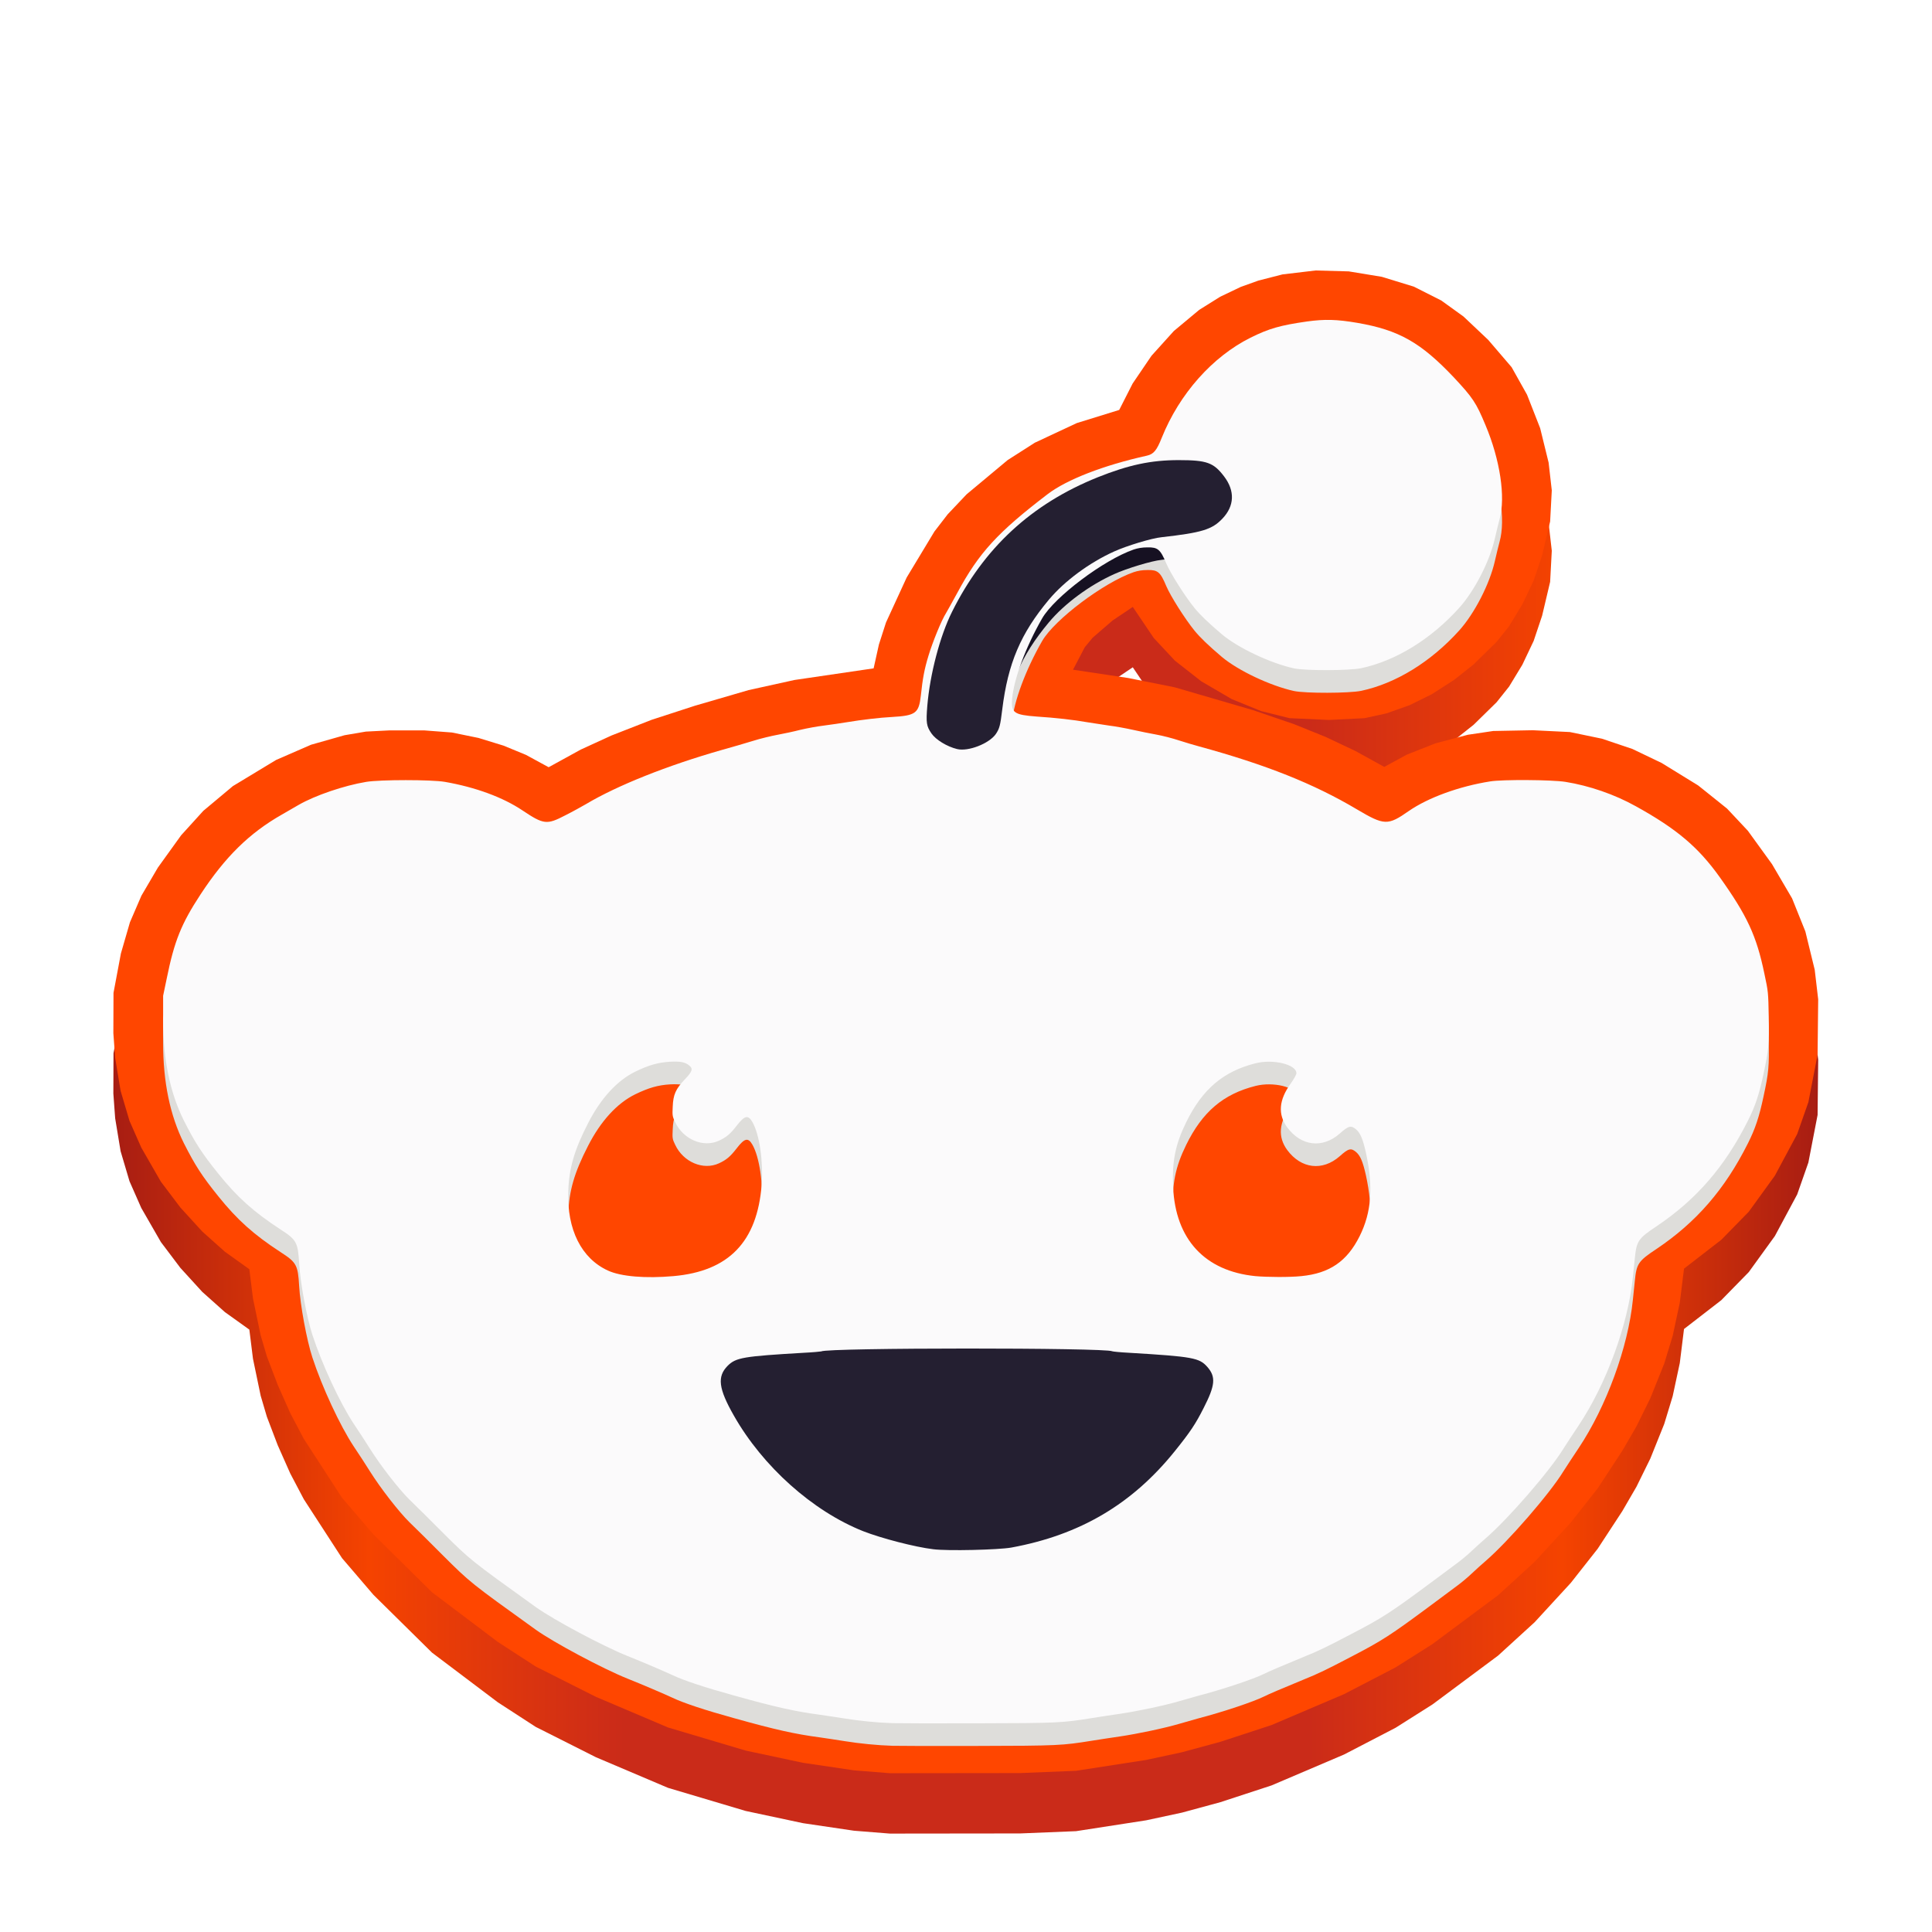
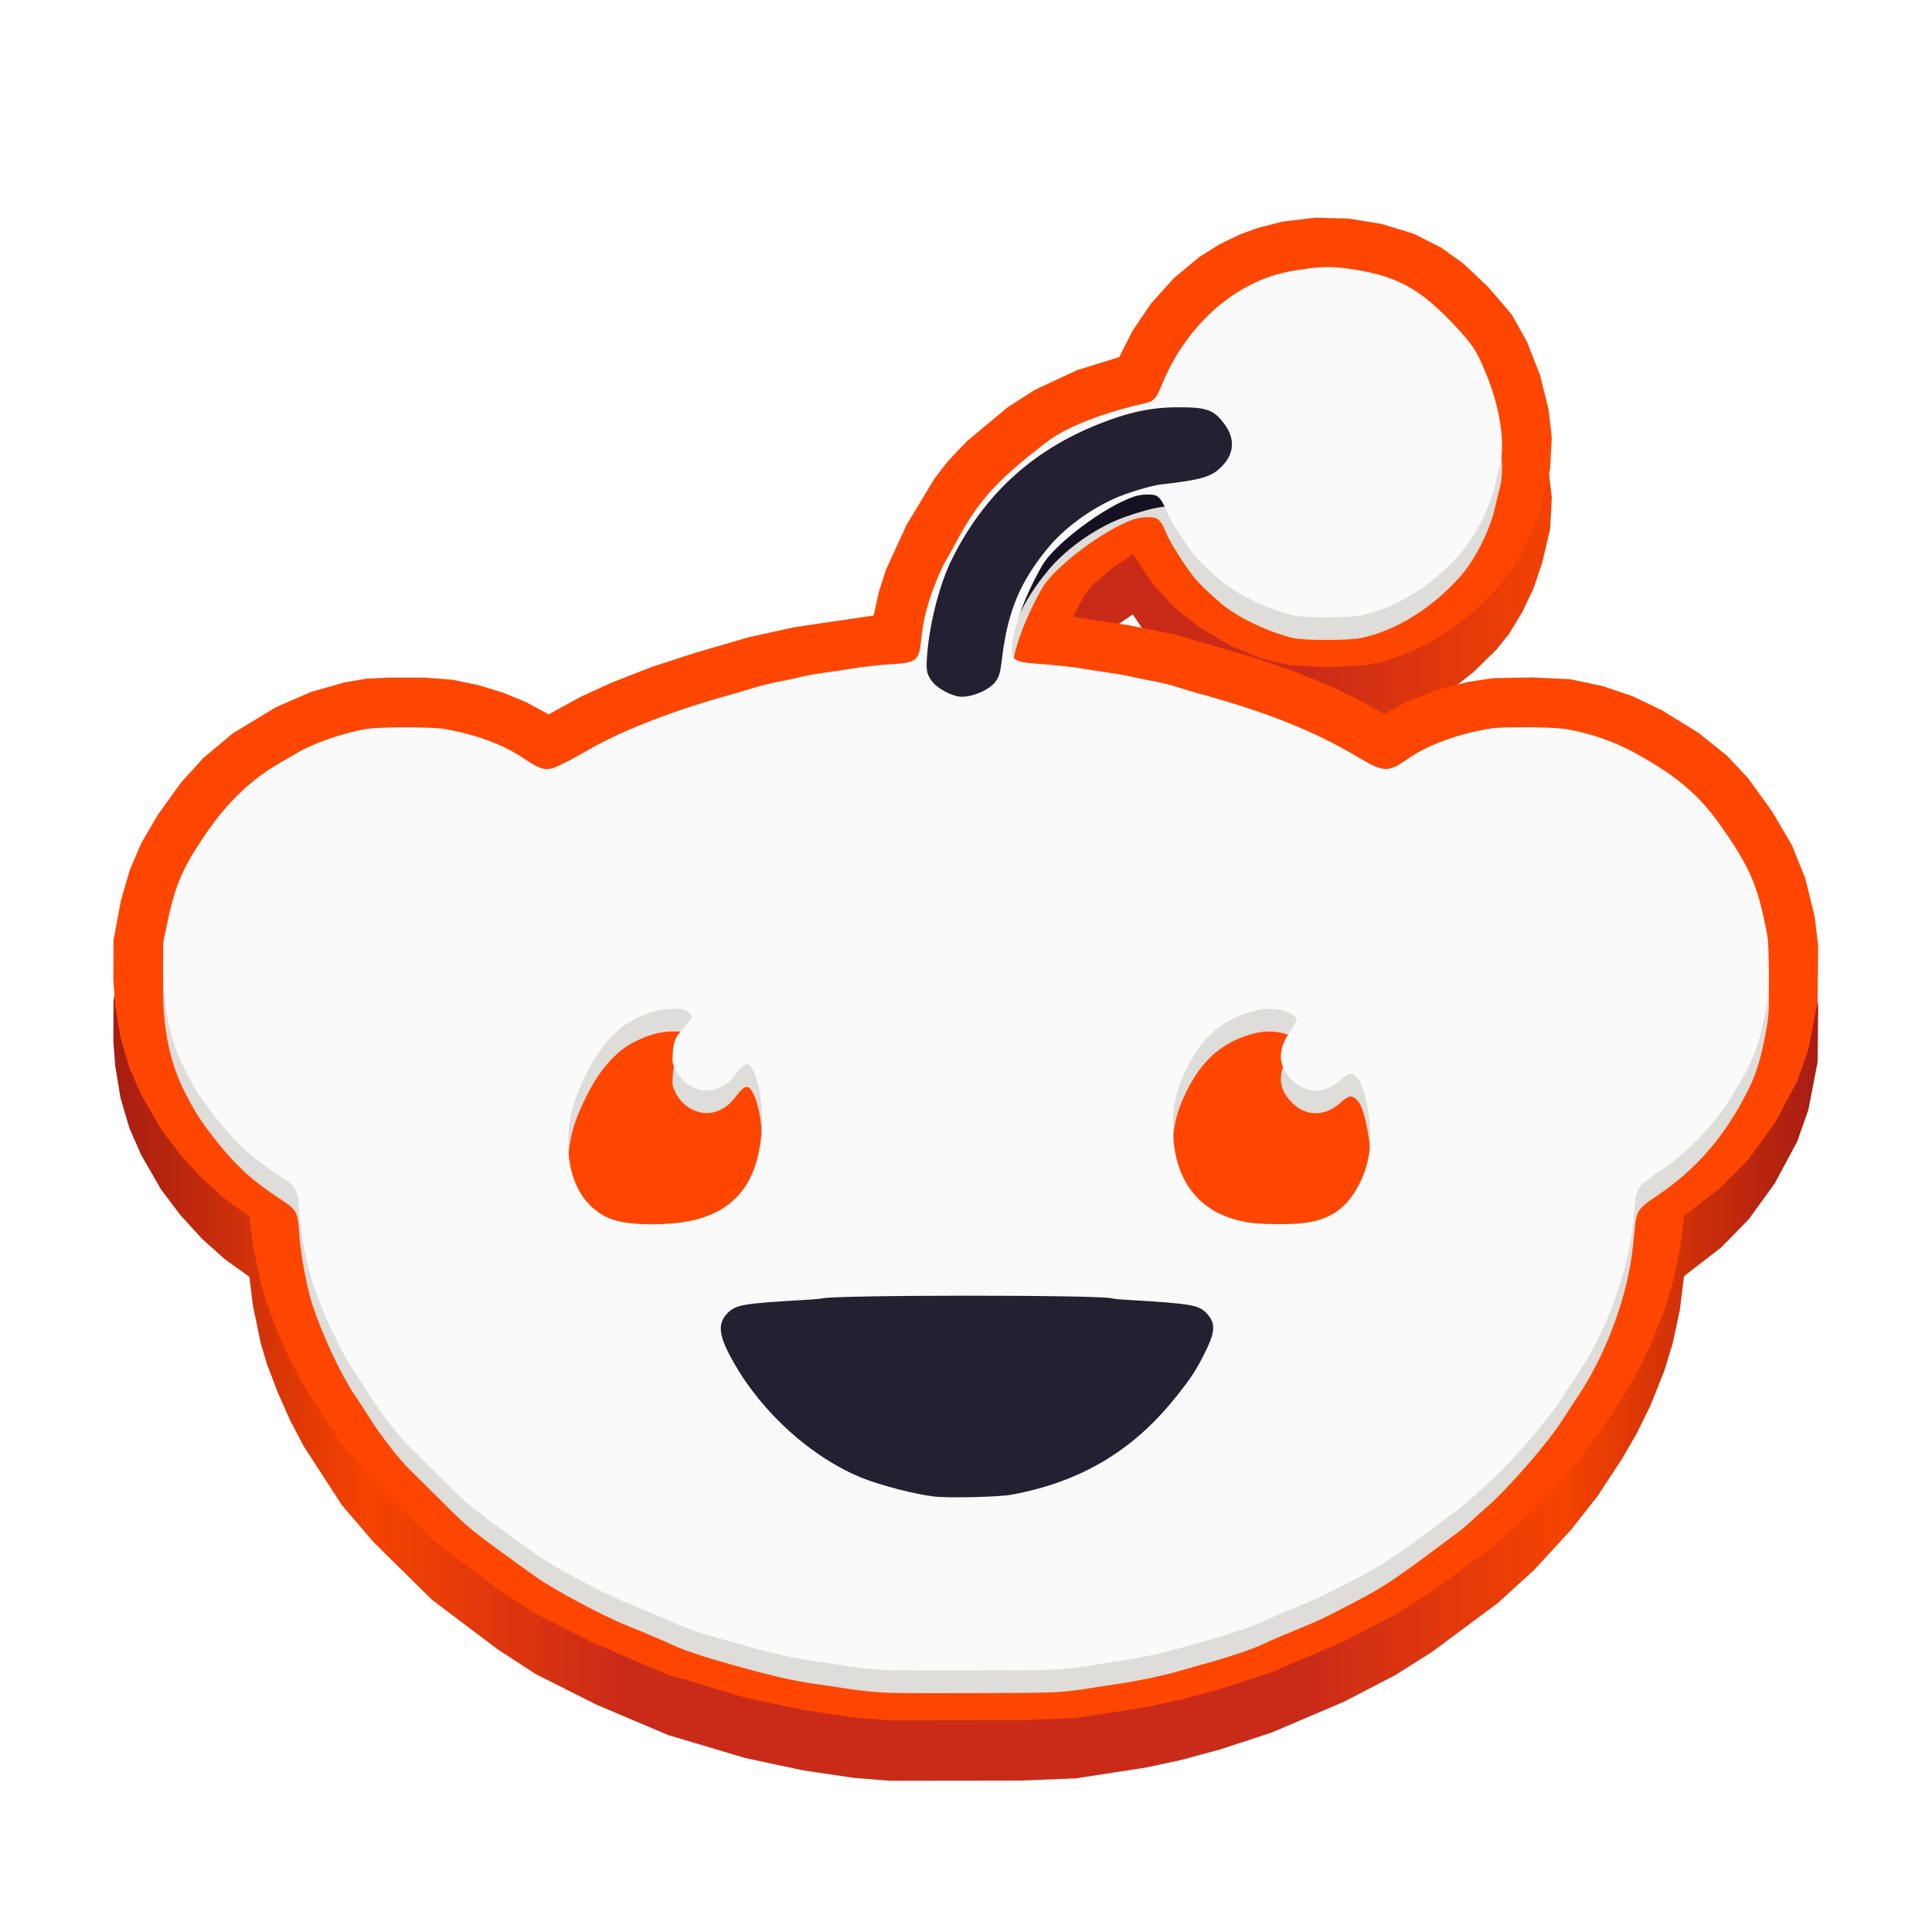
<svg xmlns="http://www.w3.org/2000/svg" width="128" height="128" viewBox="0 0 128 128">
  <defs>
    <linearGradient id="g1" gradientUnits="userSpaceOnUse" x1="7.51" y1="0" x2="120.46" y2="0">
      <stop offset="0" stop-color="#a71d13" />
      <stop offset="0.15" stop-color="#f54300" />
      <stop offset="0.3" stop-color="#ca2b19" />
      <stop offset="0.7" stop-color="#ca2b19" />
      <stop offset="0.85" stop-color="#f54300" />
      <stop offset="1" stop-color="#a71d13" />
    </linearGradient>
  </defs>
  <g id="body">
-     <path id="body-chin" d="M16.52 88.09L16.76 90.02L17.27 92.47L17.68 93.86L18.4 95.75L19.23 97.62L20.13 99.33L22.66 103.23L24.74 105.66L28.62 109.49L32.98 112.78L35.49 114.41L39.48 116.42L44.26 118.45L49.4 119.98L53.2 120.79L56.58 121.29L58.96 121.48L67.59 121.47L71.29 121.32L75.94 120.6L78.31 120.09L80.85 119.4L84.24 118.29L89.05 116.24L92.46 114.47L94.91 112.92L99.25 109.69L101.67 107.48L104.07 104.87L105.85 102.61L107.48 100.12L108.42 98.5L109.34 96.63L110.26 94.34L110.82 92.5L111.29 90.31L111.57 88.05L114.04 86.14L115.86 84.28L117.59 81.89L119.07 79.13L119.81 77.02L120.42 73.87L120.46 70.21L120.23 68.25L119.61 65.71L118.73 63.52L117.4 61.25L115.8 59.04L114.42 57.57L112.51 56.04L110.09 54.55L108.15 53.62L106.13 52.94L104.01 52.5L101.55 52.38L98.93 52.43L97.25 52.68L95.1 53.25L93.2 54L91.71 54.81L89.81 53.76L87.82 52.82L85.74 51.98L83.02 51.05L77.84 49.54L74.75 48.92L71.09 48.37L71.87 46.88L72.39 46.25L73.71 45.11L75.05 44.21L76.44 46.27L77.84 47.77L79.59 49.14L81.61 50.32L83.55 51.11L85.43 51.58L88.05 51.7L90.41 51.58L91.87 51.26L93.39 50.72L94.85 50L96.33 49.05L97.63 48.02L99.15 46.53L99.98 45.49L100.86 44.04L101.61 42.46L102.17 40.79L102.7 38.55L102.81 36.49L102.6 34.65L102.04 32.37L101.17 30.15L100.15 28.33L98.6 26.52L96.96 24.97L95.49 23.91L93.67 22.99L91.55 22.34L89.36 21.98L87.16 21.92L84.97 22.18L83.37 22.59L82.2 23.01L80.84 23.66L79.45 24.53L77.77 25.93L76.29 27.57L75.04 29.41L74.15 31.16L71.34 32.03L68.56 33.33L66.76 34.48L64.04 36.75L62.79 38.07L61.91 39.21L60.07 42.26L58.7 45.24L58.23 46.7L57.88 48.28L52.64 49.05L49.6 49.72L46.03 50.76L43.17 51.69L40.51 52.73L38.48 53.66L36.35 54.83L34.84 54.01L33.36 53.4L31.7 52.89L29.94 52.53L28.1 52.39L25.81 52.39L24.24 52.47L22.83 52.71L20.61 53.34L18.29 54.35L15.43 56.08L13.47 57.72L12 59.34L10.46 61.48L9.37 63.34L8.61 65.1L8.01 67.17L7.52 69.78L7.51 72.45L7.63 74.09L7.99 76.27L8.58 78.26L9.36 80.03L10.66 82.29L11.95 84L13.4 85.59L14.9 86.93Z" fill="url(#g1)" fill-rule="evenodd" />
-     <path id="body-face" d="M16.52 84.09L16.76 86.02L17.27 88.47L17.68 89.86L18.40 91.75L19.23 93.62L20.13 95.33L22.66 99.23L24.74 101.66L28.62 105.49L32.98 108.78L35.49 110.41L39.48 112.42L44.26 114.45L49.40 115.98L53.20 116.79L56.58 117.29L58.96 117.48L67.59 117.47L71.29 117.32L75.94 116.60L78.31 116.09L80.85 115.40L84.24 114.29L89.05 112.24L92.46 110.47L94.91 108.92L99.25 105.69L101.67 103.48L104.07 100.87L105.85 98.61L107.48 96.12L108.42 94.50L109.34 92.63L110.26 90.34L110.82 88.50L111.29 86.31L111.57 84.05L114.04 82.14L115.86 80.28L117.59 77.89L119.07 75.13L119.81 73.02L120.42 69.87L120.46 66.21L120.23 64.25L119.61 61.71L118.73 59.52L117.40 57.25L115.80 55.04L114.42 53.57L112.51 52.04L110.09 50.55L108.15 49.62L106.13 48.94L104.01 48.50L101.55 48.38L98.93 48.43L97.25 48.68L95.10 49.25L93.20 50.00L91.71 50.81L89.81 49.76L87.82 48.82L85.74 47.98L83.02 47.05L77.84 45.54L74.75 44.92L71.09 44.37L71.87 42.88L72.39 42.25L73.71 41.11L75.05 40.21L76.44 42.27L77.84 43.77L79.59 45.14L81.61 46.32L83.55 47.11L85.43 47.58L88.05 47.70L90.41 47.58L91.87 47.26L93.39 46.72L94.85 46.00L96.33 45.05L97.63 44.02L99.15 42.53L99.98 41.49L100.86 40.04L101.61 38.46L102.17 36.79L102.70 34.55L102.81 32.49L102.60 30.65L102.04 28.37L101.17 26.15L100.15 24.33L98.60 22.52L96.96 20.97L95.49 19.91L93.67 18.99L91.55 18.34L89.36 17.98L87.16 17.92L84.97 18.18L83.37 18.59L82.20 19.01L80.84 19.66L79.45 20.53L77.77 21.93L76.29 23.57L75.04 25.41L74.15 27.16L71.34 28.03L68.56 29.33L66.76 30.48L64.04 32.75L62.79 34.07L61.91 35.21L60.07 38.26L58.70 41.24L58.23 42.70L57.88 44.28L52.64 45.05L49.60 45.72L46.03 46.76L43.17 47.69L40.51 48.73L38.48 49.66L36.35 50.83L34.84 50.01L33.36 49.40L31.70 48.89L29.94 48.53L28.10 48.39L25.81 48.39L24.24 48.47L22.83 48.71L20.61 49.34L18.29 50.35L15.43 52.08L13.47 53.72L12.00 55.34L10.46 57.48L9.37 59.34L8.61 61.10L8.01 63.17L7.52 65.78L7.51 68.45L7.63 70.09L7.99 72.27L8.58 74.26L9.36 76.03L10.66 78.29L11.95 80.00L13.40 81.59L14.90 82.93Z" fill="#ff4600" fill-rule="evenodd" />
+     <path id="body-chin" d="M16.52 84.59L16.76 86.52L17.27 88.97L17.68 90.36L18.4 92.25L19.23 94.12L20.13 95.83L22.66 99.73L24.74 102.16L28.62 105.99L32.98 109.28L35.49 110.91L39.48 112.92L44.26 114.95L49.4 116.48L53.2 117.29L56.58 117.79L58.96 117.98L67.59 117.97L71.29 117.82L75.94 117.1L78.31 116.59L80.85 115.9L84.24 114.79L89.05 112.74L92.46 110.97L94.91 109.42L99.25 106.19L101.67 103.98L104.07 101.37L105.85 99.11L107.48 96.62L108.42 95L109.34 93.13L110.26 90.84L110.82 89L111.29 86.81L111.57 84.55L114.04 82.64L115.86 80.78L117.59 78.39L119.07 75.63L119.81 73.52L120.42 70.37L120.46 66.71L120.23 64.75L119.61 62.21L118.73 60.02L117.4 57.75L115.8 55.54L114.42 54.07L112.51 52.54L110.09 51.05L108.15 50.12L106.13 49.44L104.01 49L101.55 48.88L98.93 48.93L97.25 49.18L95.1 49.75L93.2 50.5L91.71 51.31L89.81 50.26L87.82 49.32L85.74 48.48L83.02 47.55L77.84 46.04L74.75 45.42L71.09 44.87L71.87 43.38L72.39 42.75L73.71 41.61L75.05 40.71L76.44 42.77L77.84 44.27L79.59 45.64L81.61 46.82L83.55 47.61L85.43 48.08L88.05 48.2L90.41 48.08L91.87 47.76L93.39 47.22L94.85 46.5L96.33 45.55L97.63 44.52L99.15 43.03L99.98 41.99L100.86 40.54L101.61 38.96L102.17 37.29L102.7 35.05L102.81 32.99L102.6 31.15L102.04 28.87L101.17 26.65L100.15 24.83L98.6 23.02L96.96 21.47L95.49 20.41L93.67 19.49L91.55 18.84L89.36 18.48L87.16 18.42L84.97 18.68L83.37 19.09L82.2 19.51L80.84 20.16L79.45 21.03L77.77 22.43L76.29 24.07L75.04 25.91L74.15 27.66L71.34 28.53L68.56 29.83L66.76 30.98L64.04 33.25L62.79 34.57L61.91 35.71L60.07 38.76L58.7 41.74L58.23 43.2L57.88 44.78L52.64 45.55L49.6 46.22L46.03 47.26L43.17 48.19L40.51 49.23L38.48 50.16L36.35 51.33L34.84 50.51L33.36 49.9L31.7 49.39L29.94 49.03L28.1 48.89L25.81 48.89L24.24 48.97L22.83 49.21L20.61 49.84L18.29 50.85L15.43 52.58L13.47 54.22L12 55.84L10.46 57.98L9.37 59.84L8.61 61.6L8.01 63.67L7.52 66.28L7.51 68.95L7.63 70.59L7.99 72.77L8.58 74.76L9.36 76.53L10.66 78.79L11.95 80.5L13.4 82.09L14.9 83.43Z" fill="url(#g1)" fill-rule="evenodd" />
+     <path id="body-face" d="M16.52 80.59L16.76 82.52L17.27 84.97L17.68 86.36L18.40 88.25L19.23 90.12L20.13 91.83L22.66 95.73L24.74 98.16L28.62 101.99L32.98 105.28L35.49 106.91L39.48 108.92L44.26 110.95L49.40 112.48L53.20 113.29L56.58 113.79L58.96 113.98L67.59 113.97L71.29 113.82L75.94 113.10L78.31 112.59L80.85 111.90L84.24 110.79L89.05 108.74L92.46 106.97L94.91 105.42L99.25 102.19L101.67 99.98L104.07 97.37L105.85 95.11L107.48 92.62L108.42 91.00L109.34 89.13L110.26 86.84L110.82 85.00L111.29 82.81L111.57 80.55L114.04 78.64L115.86 76.78L117.59 74.39L119.07 71.63L119.81 69.52L120.42 66.37L120.46 62.71L120.23 60.75L119.61 58.21L118.73 56.02L117.40 53.75L115.80 51.54L114.42 50.07L112.51 48.54L110.09 47.05L108.15 46.12L106.13 45.44L104.01 45.00L101.55 44.88L98.93 44.93L97.25 45.18L95.10 45.75L93.20 46.50L91.71 47.31L89.81 46.26L87.82 45.32L85.74 44.48L83.02 43.55L77.84 42.04L74.75 41.42L71.09 40.87L71.87 39.38L72.39 38.75L73.71 37.61L75.05 36.71L76.44 38.77L77.84 40.27L79.59 41.64L81.61 42.82L83.55 43.61L85.43 44.08L88.05 44.20L90.41 44.08L91.87 43.76L93.39 43.22L94.85 42.50L96.33 41.55L97.63 40.52L99.15 39.03L99.98 37.99L100.86 36.54L101.61 34.96L102.17 33.29L102.70 31.05L102.81 28.99L102.60 27.15L102.04 24.87L101.17 22.65L100.15 20.83L98.60 19.02L96.96 17.47L95.49 16.41L93.67 15.49L91.55 14.84L89.36 14.48L87.16 14.42L84.97 14.68L83.37 15.09L82.20 15.51L80.84 16.16L79.45 17.03L77.77 18.43L76.29 20.07L75.04 21.91L74.15 23.66L71.34 24.53L68.56 25.83L66.76 26.98L64.04 29.25L62.79 30.57L61.91 31.71L60.07 34.76L58.70 37.74L58.23 39.20L57.88 40.78L52.64 41.55L49.60 42.22L46.03 43.26L43.17 44.19L40.51 45.23L38.48 46.16L36.35 47.33L34.84 46.51L33.36 45.90L31.70 45.39L29.94 45.03L28.10 44.89L25.81 44.89L24.24 44.97L22.83 45.21L20.61 45.84L18.29 46.85L15.43 48.58L13.47 50.22L12.00 51.84L10.46 53.98L9.37 55.84L8.61 57.60L8.01 59.67L7.52 62.28L7.51 64.95L7.63 66.59L7.99 68.77L8.58 70.76L9.36 72.53L10.66 74.79L11.95 76.50L13.40 78.09L14.90 79.43Z" fill="#ff4600" fill-rule="evenodd" />
  </g>
  <g id="mark">
-     <path id="mark-0-side" d="M59.129 115.663C58.113 115.632 56.924 115.511 55.979 115.358C55.481 115.277 54.719 115.165 54.303 115.104C52.687 114.891 51.356 114.596 48.603 113.824C46.723 113.306 45.281 112.828 44.559 112.483C43.99 112.219 42.588 111.619 41.572 111.213C39.926 110.552 36.675 108.815 35.496 107.972C31.138 104.842 31.158 104.853 29.339 103.044C28.465 102.17 27.47 101.175 27.124 100.849C26.433 100.169 25.214 98.604 24.513 97.486C24.259 97.08 23.782 96.338 23.436 95.83C22.522 94.449 21.333 91.888 20.693 89.927C20.327 88.81 19.89 86.473 19.819 85.193C19.738 83.811 19.646 83.638 18.59 82.957C16.812 81.799 15.714 80.814 14.465 79.259C13.367 77.898 12.92 77.197 12.179 75.734C11.264 73.895 10.807 71.68 10.807 69.099L10.807 67.473L11.051 66.305C11.549 63.856 12.006 62.708 13.286 60.757C14.912 58.278 16.517 56.693 18.681 55.464C18.925 55.322 19.423 55.037 19.789 54.824C20.886 54.194 22.796 53.544 24.269 53.3C25.204 53.148 28.577 53.148 29.471 53.3C31.514 53.656 33.322 54.326 34.612 55.19C36.025 56.135 36.228 56.155 37.457 55.515C37.925 55.281 38.524 54.946 38.809 54.783C40.901 53.534 44.224 52.213 47.821 51.187C48.45 51.014 49.385 50.74 49.883 50.587C50.391 50.425 51.133 50.252 51.519 50.181C51.905 50.11 52.586 49.967 53.012 49.856C53.439 49.754 54.15 49.622 54.587 49.571C55.024 49.51 55.705 49.419 56.111 49.348C57.097 49.185 58.286 49.043 59.098 49.002C60.663 48.911 60.876 48.758 61.008 47.59C61.13 46.442 61.242 45.832 61.516 44.938C61.781 44.054 62.38 42.581 62.675 42.124C62.756 41.992 63.091 41.382 63.427 40.772C64.859 38.11 66.109 36.759 69.421 34.229C70.681 33.274 73.099 32.329 75.985 31.689C76.432 31.588 76.635 31.344 76.97 30.501C78.138 27.595 80.323 25.136 82.843 23.876C84.072 23.266 84.814 23.053 86.592 22.799C87.77 22.637 88.563 22.657 89.934 22.891C92.688 23.368 94.131 24.191 96.325 26.508C97.575 27.849 97.798 28.174 98.418 29.667C99.383 31.953 99.759 34.443 99.353 35.885C99.282 36.15 99.139 36.729 99.038 37.176C98.692 38.7 97.687 40.651 96.671 41.778C94.791 43.861 92.464 45.284 90.178 45.771C89.376 45.934 86.5 45.944 85.728 45.781C84.163 45.436 82.03 44.43 80.943 43.516C80.059 42.764 79.52 42.246 79.144 41.788C78.494 40.986 77.549 39.492 77.265 38.822C76.879 37.897 76.706 37.755 76.035 37.765C75.67 37.765 75.385 37.816 75.111 37.907C73.119 38.598 69.868 41.047 69.045 42.469C67.948 44.379 67.165 46.493 67.054 47.824C66.983 48.718 67.186 48.86 68.669 48.972C69.929 49.053 71.169 49.195 72.022 49.348C72.398 49.409 73.058 49.51 73.475 49.571C73.902 49.622 74.613 49.754 75.07 49.856C75.517 49.957 76.218 50.099 76.625 50.171C77.021 50.242 77.691 50.414 78.118 50.557C78.535 50.689 79.134 50.872 79.449 50.953C83.869 52.162 87.039 53.422 89.894 55.119C91.712 56.196 91.946 56.206 93.338 55.23C94.618 54.346 96.671 53.595 98.733 53.269C99.556 53.137 102.807 53.158 103.712 53.3C105.297 53.554 106.973 54.133 108.375 54.915C111.078 56.409 112.52 57.628 113.933 59.609C115.751 62.16 116.371 63.491 116.889 65.98C117.153 67.209 117.153 67.24 117.184 68.855C117.214 70.674 117.184 71.04 116.838 72.645C116.554 73.986 116.29 74.789 115.802 75.754C114.278 78.792 112.388 80.976 109.737 82.754C108.538 83.547 108.426 83.73 108.314 84.837C108.284 85.132 108.223 85.711 108.182 86.117C107.867 89.257 106.424 93.189 104.595 95.932C104.22 96.491 103.762 97.192 103.569 97.497C102.665 98.97 99.932 102.119 98.428 103.42C98.184 103.623 97.778 103.999 97.514 104.243C97.25 104.497 96.823 104.853 96.559 105.046C96.295 105.239 95.533 105.808 94.852 106.316C92.129 108.337 91.601 108.683 89.487 109.78C87.933 110.593 87.364 110.877 86.348 111.284C84.824 111.914 84.082 112.229 83.737 112.402C83.066 112.737 81.044 113.418 79.368 113.854C78.992 113.956 78.433 114.119 78.118 114.21C77.153 114.495 75.375 114.87 74.206 115.043C73.597 115.135 72.754 115.257 72.337 115.328C70.376 115.643 70.092 115.663 64.747 115.673C61.974 115.683 59.444 115.673 59.129 115.663M67.003 103.643C70.579 102.993 73.201 101.733 75.771 99.437C77.478 97.913 79.287 95.373 79.866 93.687C80.201 92.711 79.815 92.01 78.829 91.827C78.484 91.766 76.675 91.624 74.816 91.512C74.227 91.472 73.719 91.431 73.688 91.411C73.292 91.167 54.811 91.167 54.404 91.411C54.374 91.431 53.856 91.472 53.246 91.512C48.989 91.756 48.542 91.848 48.227 92.579C47.983 93.128 48.186 93.839 49.009 95.302C50.828 98.523 53.906 101.266 57.178 102.556C58.397 103.044 60.633 103.623 61.831 103.765C62.776 103.877 66.149 103.796 67.003 103.643M44.62 86.046C48.288 85.721 50.168 83.77 50.462 79.991C50.574 78.436 50.32 76.668 49.853 75.845C49.568 75.347 49.334 75.398 48.816 76.069C48.379 76.638 48.115 76.851 47.628 77.075C46.591 77.552 45.27 76.993 44.732 75.845C44.549 75.469 44.539 75.408 44.569 74.829C44.6 74.027 44.762 73.651 45.372 73.011C45.88 72.482 45.931 72.299 45.656 72.086C45.372 71.863 45.087 71.812 44.397 71.842C43.584 71.893 42.984 72.066 42.08 72.503C40.881 73.092 39.794 74.281 38.961 75.916C38.046 77.694 37.701 78.893 37.65 80.428C37.559 82.968 38.524 84.878 40.282 85.68C41.145 86.077 42.781 86.209 44.62 86.046M86.216 86.046C88.085 85.863 89.244 85.071 90.077 83.404C90.869 81.819 90.991 80.133 90.493 77.857C90.29 76.953 90.127 76.577 89.853 76.333C89.508 76.038 89.345 76.079 88.756 76.607C87.618 77.603 86.206 77.44 85.281 76.191C84.651 75.327 84.722 74.382 85.515 73.285C85.728 72.98 85.891 72.696 85.891 72.604C85.891 72.025 84.356 71.649 83.188 71.944C81.044 72.482 79.662 73.661 78.586 75.855C77.874 77.308 77.641 78.446 77.722 80.143C77.874 83.608 79.825 85.711 83.168 86.046C83.94 86.117 85.454 86.127 86.216 86.046M64.676 50.607C65.621 50.292 65.835 49.967 66.048 48.423C66.312 46.513 66.657 45.294 67.308 43.983C68.09 42.408 69.563 40.61 71.128 39.34C71.951 38.659 73.729 37.694 74.684 37.389C74.968 37.298 75.466 37.125 75.791 37.013C76.157 36.881 76.635 36.759 77.001 36.708C79.876 36.353 80.424 36.17 80.932 35.438C81.654 34.392 80.993 32.776 79.713 32.451C79.226 32.319 76.482 32.34 75.924 32.472C74.979 32.695 73.577 33.112 73.16 33.295C72.916 33.396 72.53 33.549 72.307 33.64C70.488 34.321 67.928 35.977 66.627 37.308C65.459 38.497 64.016 40.6 63.325 42.083C62.278 44.359 61.445 48.748 61.882 49.693C62.035 50.028 62.278 50.252 62.756 50.486C63.467 50.841 63.884 50.861 64.676 50.607" fill="#deddda" fill-rule="evenodd" />
-     <path id="mark-1-side" d="M61.831 104.141C60.633 103.999 58.397 103.42 57.178 102.942C53.835 101.611 50.533 98.655 48.623 95.292C47.597 93.493 47.506 92.701 48.207 91.99C48.755 91.441 49.243 91.36 53.246 91.126C53.856 91.096 54.374 91.045 54.404 91.035C54.811 90.781 73.292 90.781 73.688 91.025C73.719 91.045 74.227 91.096 74.816 91.126C79.043 91.38 79.459 91.461 79.988 92.061C80.567 92.721 80.516 93.28 79.734 94.804C79.205 95.851 78.85 96.379 77.854 97.618C75.019 101.154 71.545 103.196 67.003 104.03C66.149 104.182 62.776 104.263 61.831 104.141M63.406 51.126C62.736 50.963 61.994 50.506 61.709 50.089C61.384 49.612 61.344 49.398 61.435 48.281C61.608 46.178 62.278 43.627 63.071 42.042C65.184 37.796 68.334 34.89 72.723 33.122C74.786 32.299 76.259 31.984 78.088 31.984C79.957 31.984 80.404 32.146 81.105 33.071C81.827 34.026 81.786 35.022 80.993 35.855C80.303 36.586 79.632 36.79 76.94 37.094C76.31 37.155 74.633 37.663 73.81 38.039C72.185 38.771 70.529 39.99 69.492 41.23C67.623 43.465 66.779 45.446 66.403 48.494C66.271 49.581 66.221 49.764 65.977 50.13C65.53 50.77 64.138 51.309 63.406 51.126" fill="#161122" fill-rule="evenodd" />
-     <path id="mark-0-face" d="M 59.129,114.163 C 58.113,114.132 56.924,114.011 55.979,113.858 C 55.481,113.777 54.719,113.665 54.303,113.604 C 52.687,113.391 51.356,113.096 48.603,112.324 C 46.723,111.806 45.281,111.328 44.559,110.983 C 43.99,110.719 42.588,110.119 41.572,109.713 C 39.926,109.052 36.675,107.315 35.496,106.472 C 31.138,103.342 31.158,103.353 29.339,101.544 C 28.465,100.67 27.47,99.675 27.124,99.349 C 26.433,98.669 25.214,97.104 24.513,95.986 C 24.259,95.58 23.782,94.838 23.436,94.33 C 22.522,92.949 21.333,90.388 20.693,88.427 C 20.327,87.31 19.89,84.973 19.819,83.693 C 19.738,82.311 19.646,82.138 18.59,81.457 C 16.812,80.299 15.714,79.314 14.465,77.759 C 13.367,76.398 12.92,75.697 12.179,74.234 C 11.264,72.395 10.807,70.18 10.807,67.599 L 10.807,65.973 L 11.051,64.805 C 11.549,62.356 12.006,61.208 13.286,59.257 C 14.912,56.778 16.517,55.193 18.681,53.964 C 18.925,53.822 19.423,53.537 19.789,53.324 C 20.886,52.694 22.796,52.044 24.269,51.8 C 25.204,51.648 28.577,51.648 29.471,51.8 C 31.514,52.156 33.322,52.826 34.612,53.69 C 36.025,54.635 36.228,54.655 37.457,54.015 C 37.925,53.781 38.524,53.446 38.809,53.283 C 40.901,52.034 44.224,50.713 47.821,49.687 C 48.45,49.514 49.385,49.24 49.883,49.087 C 50.391,48.925 51.133,48.752 51.519,48.681 C 51.905,48.61 52.586,48.467 53.012,48.356 C 53.439,48.254 54.15,48.122 54.587,48.071 C 55.024,48.01 55.705,47.919 56.111,47.848 C 57.097,47.685 58.286,47.543 59.098,47.502 C 60.663,47.411 60.876,47.258 61.008,46.09 C 61.13,44.942 61.242,44.332 61.516,43.438 C 61.781,42.554 62.38,41.081 62.675,40.624 C 62.756,40.492 63.091,39.882 63.427,39.272 C 64.859,36.61 66.109,35.259 69.421,32.729 C 70.681,31.774 73.099,30.829 75.985,30.189 C 76.432,30.088 76.635,29.844 76.97,29.001 C 78.138,26.095 80.323,23.636 82.843,22.376 C 84.072,21.766 84.814,21.553 86.592,21.299 C 87.77,21.137 88.563,21.157 89.934,21.391 C 92.688,21.868 94.131,22.691 96.325,25.008 C 97.575,26.349 97.798,26.674 98.418,28.167 C 99.383,30.453 99.759,32.943 99.353,34.385 C 99.282,34.65 99.139,35.229 99.038,35.676 C 98.692,37.2 97.687,39.151 96.671,40.278 C 94.791,42.361 92.464,43.784 90.178,44.271 C 89.376,44.434 86.5,44.444 85.728,44.281 C 84.163,43.936 82.03,42.93 80.943,42.016 C 80.059,41.264 79.52,40.746 79.144,40.288 C 78.494,39.486 77.549,37.992 77.265,37.322 C 76.879,36.397 76.706,36.255 76.035,36.265 C 75.67,36.265 75.385,36.316 75.111,36.407 C 73.119,37.098 69.868,39.547 69.045,40.969 C 67.948,42.879 67.165,44.993 67.054,46.324 C 66.983,47.218 67.186,47.36 68.669,47.472 C 69.929,47.553 71.169,47.695 72.022,47.848 C 72.398,47.909 73.058,48.01 73.475,48.071 C 73.902,48.122 74.613,48.254 75.07,48.356 C 75.517,48.457 76.218,48.599 76.625,48.671 C 77.021,48.742 77.691,48.914 78.118,49.057 C 78.535,49.189 79.134,49.372 79.449,49.453 C 83.869,50.662 87.039,51.922 89.894,53.619 C 91.712,54.696 91.946,54.706 93.338,53.73 C 94.618,52.846 96.671,52.095 98.733,51.769 C 99.556,51.637 102.807,51.658 103.712,51.8 C 105.297,52.054 106.973,52.633 108.375,53.415 C 111.078,54.909 112.52,56.128 113.933,58.109 C 115.751,60.66 116.371,61.991 116.889,64.48 C 117.153,65.709 117.153,65.74 117.184,67.355 C 117.214,69.174 117.184,69.54 116.838,71.145 C 116.554,72.486 116.29,73.289 115.802,74.254 C 114.278,77.292 112.388,79.476 109.737,81.254 C 108.538,82.047 108.426,82.23 108.314,83.337 C 108.284,83.632 108.223,84.211 108.182,84.617 C 107.867,87.757 106.424,91.689 104.595,94.432 C 104.22,94.991 103.762,95.692 103.569,95.997 C 102.665,97.47 99.932,100.619 98.428,101.92 C 98.184,102.123 97.778,102.499 97.514,102.743 C 97.25,102.997 96.823,103.353 96.559,103.546 C 96.295,103.739 95.533,104.308 94.852,104.816 C 92.129,106.837 91.601,107.183 89.487,108.28 C 87.933,109.093 87.364,109.377 86.348,109.784 C 84.824,110.414 84.082,110.729 83.737,110.902 C 83.066,111.237 81.044,111.918 79.368,112.354 C 78.992,112.456 78.433,112.619 78.118,112.71 C 77.153,112.995 75.375,113.37 74.206,113.543 C 73.597,113.635 72.754,113.757 72.337,113.828 C 70.376,114.143 70.092,114.163 64.747,114.173 C 61.974,114.183 59.444,114.173 59.129,114.163 M 67.003,102.143 C 70.579,101.493 73.201,100.233 75.771,97.937 C 77.478,96.413 79.287,93.873 79.866,92.187 C 80.201,91.211 79.815,90.51 78.829,90.327 C 78.484,90.266 76.675,90.124 74.816,90.012 C 74.227,89.972 73.719,89.931 73.688,89.911 C 73.292,89.667 54.811,89.667 54.404,89.911 C 54.374,89.931 53.856,89.972 53.246,90.012 C 48.989,90.256 48.542,90.348 48.227,91.079 C 47.983,91.628 48.186,92.339 49.009,93.802 C 50.828,97.023 53.906,99.766 57.178,101.056 C 58.397,101.544 60.633,102.123 61.831,102.265 C 62.776,102.377 66.149,102.296 67.003,102.143 M 44.62,84.546 C 48.288,84.221 50.168,82.27 50.462,78.491 C 50.574,76.936 50.32,75.168 49.853,74.345 C 49.568,73.847 49.334,73.898 48.816,74.569 C 48.379,75.138 48.115,75.351 47.628,75.575 C 46.591,76.052 45.27,75.493 44.732,74.345 C 44.549,73.969 44.539,73.908 44.569,73.329 C 44.6,72.527 44.762,72.151 45.372,71.511 C 45.88,70.982 45.931,70.799 45.656,70.586 C 45.372,70.363 45.087,70.312 44.397,70.342 C 43.584,70.393 42.984,70.566 42.08,71.003 C 40.881,71.592 39.794,72.781 38.961,74.416 C 38.046,76.194 37.701,77.393 37.65,78.928 C 37.559,81.468 38.524,83.378 40.282,84.18 C 41.145,84.577 42.781,84.709 44.62,84.546 M 86.216,84.546 C 88.085,84.363 89.244,83.571 90.077,81.904 C 90.869,80.319 90.991,78.633 90.493,76.357 C 90.29,75.453 90.127,75.077 89.853,74.833 C 89.508,74.538 89.345,74.579 88.756,75.107 C 87.618,76.103 86.206,75.94 85.281,74.691 C 84.651,73.827 84.722,72.882 85.515,71.785 C 85.728,71.48 85.891,71.196 85.891,71.104 C 85.891,70.525 84.356,70.149 83.188,70.444 C 81.044,70.982 79.662,72.161 78.586,74.355 C 77.874,75.808 77.641,76.946 77.722,78.643 C 77.874,82.108 79.825,84.211 83.168,84.546 C 83.94,84.617 85.454,84.627 86.216,84.546 M 64.676,49.107 C 65.621,48.792 65.835,48.467 66.048,46.923 C 66.312,45.013 66.657,43.794 67.308,42.483 C 68.09,40.908 69.563,39.11 71.128,37.84 C 71.951,37.159 73.729,36.194 74.684,35.889 C 74.968,35.798 75.466,35.625 75.791,35.513 C 76.157,35.381 76.635,35.259 77.001,35.208 C 79.876,34.853 80.424,34.67 80.932,33.938 C 81.654,32.892 80.993,31.276 79.713,30.951 C 79.226,30.819 76.482,30.84 75.924,30.972 C 74.979,31.195 73.577,31.612 73.16,31.795 C 72.916,31.896 72.53,32.049 72.307,32.14 C 70.488,32.821 67.928,34.477 66.627,35.808 C 65.459,36.997 64.016,39.1 63.325,40.583 C 62.278,42.859 61.445,47.248 61.882,48.193 C 62.035,48.528 62.278,48.752 62.756,48.986 C 63.467,49.341 63.884,49.361 64.676,49.107" fill="#fbfafb" fill-rule="evenodd" />
-     <path id="mark-1-face" d="M 61.831,102.641 C 60.633,102.499 58.397,101.92 57.178,101.442 C 53.835,100.111 50.533,97.155 48.623,93.792 C 47.597,91.993 47.506,91.201 48.207,90.49 C 48.755,89.941 49.243,89.86 53.246,89.626 C 53.856,89.596 54.374,89.545 54.404,89.535 C 54.811,89.281 73.292,89.281 73.688,89.525 C 73.719,89.545 74.227,89.596 74.816,89.626 C 79.043,89.88 79.459,89.961 79.988,90.561 C 80.567,91.221 80.516,91.78 79.734,93.304 C 79.205,94.351 78.85,94.879 77.854,96.118 C 75.019,99.654 71.545,101.696 67.003,102.53 C 66.149,102.682 62.776,102.763 61.831,102.641 M 63.406,49.626 C 62.736,49.463 61.994,49.006 61.709,48.589 C 61.384,48.112 61.344,47.898 61.435,46.781 C 61.608,44.678 62.278,42.127 63.071,40.542 C 65.184,36.296 68.334,33.39 72.723,31.622 C 74.786,30.799 76.259,30.484 78.088,30.484 C 79.957,30.484 80.404,30.646 81.105,31.571 C 81.827,32.526 81.786,33.522 80.993,34.355 C 80.303,35.086 79.632,35.29 76.94,35.594 C 76.31,35.655 74.633,36.163 73.81,36.539 C 72.185,37.271 70.529,38.49 69.492,39.73 C 67.623,41.965 66.779,43.946 66.403,46.994 C 66.271,48.081 66.221,48.264 65.977,48.63 C 65.53,49.27 64.138,49.809 63.406,49.626" fill="#241f31" fill-rule="evenodd" />
+     <path id="mark-0-side" d="M59.129 112.163C58.113 112.132 56.924 112.011 55.979 111.858C55.481 111.777 54.719 111.665 54.303 111.604C52.687 111.391 51.356 111.096 48.603 110.324C46.723 109.806 45.281 109.328 44.559 108.983C43.99 108.719 42.588 108.119 41.572 107.713C39.926 107.052 36.675 105.315 35.496 104.472C31.138 101.342 31.158 101.353 29.339 99.544C28.465 98.67 27.47 97.675 27.124 97.349C26.433 96.669 25.214 95.104 24.513 93.986C24.259 93.58 23.782 92.838 23.436 92.33C22.522 90.949 21.333 88.388 20.693 86.427C20.327 85.31 19.89 82.973 19.819 81.693C19.738 80.311 19.646 80.138 18.59 79.457C16.812 78.299 15.714 77.314 14.465 75.759C13.367 74.398 12.92 73.697 12.179 72.234C11.264 70.395 10.807 68.18 10.807 65.599L10.807 63.973L11.051 62.805C11.549 60.356 12.006 59.208 13.286 57.257C14.912 54.778 16.517 53.193 18.681 51.964C18.925 51.822 19.423 51.537 19.789 51.324C20.886 50.694 22.796 50.044 24.269 49.8C25.204 49.648 28.577 49.648 29.471 49.8C31.514 50.156 33.322 50.826 34.612 51.69C36.025 52.635 36.228 52.655 37.457 52.015C37.925 51.781 38.524 51.446 38.809 51.283C40.901 50.034 44.224 48.713 47.821 47.687C48.45 47.514 49.385 47.24 49.883 47.087C50.391 46.925 51.133 46.752 51.519 46.681C51.905 46.61 52.586 46.467 53.012 46.356C53.439 46.254 54.15 46.122 54.587 46.071C55.024 46.01 55.705 45.919 56.111 45.848C57.097 45.685 58.286 45.543 59.098 45.502C60.663 45.411 60.876 45.258 61.008 44.09C61.13 42.942 61.242 42.332 61.516 41.438C61.781 40.554 62.38 39.081 62.675 38.624C62.756 38.492 63.091 37.882 63.427 37.272C64.859 34.61 66.109 33.259 69.421 30.729C70.681 29.774 73.099 28.829 75.985 28.189C76.432 28.088 76.635 27.844 76.97 27.001C78.138 24.095 80.323 21.636 82.843 20.376C84.072 19.766 84.814 19.553 86.592 19.299C87.77 19.137 88.563 19.157 89.934 19.391C92.688 19.868 94.131 20.691 96.325 23.008C97.575 24.349 97.798 24.674 98.418 26.167C99.383 28.453 99.759 30.943 99.353 32.385C99.282 32.65 99.139 33.229 99.038 33.676C98.692 35.2 97.687 37.151 96.671 38.278C94.791 40.361 92.464 41.784 90.178 42.271C89.376 42.434 86.5 42.444 85.728 42.281C84.163 41.936 82.03 40.93 80.943 40.016C80.059 39.264 79.52 38.746 79.144 38.288C78.494 37.486 77.549 35.992 77.265 35.322C76.879 34.397 76.706 34.255 76.035 34.265C75.67 34.265 75.385 34.316 75.111 34.407C73.119 35.098 69.868 37.547 69.045 38.969C67.948 40.879 67.165 42.993 67.054 44.324C66.983 45.218 67.186 45.36 68.669 45.472C69.929 45.553 71.169 45.695 72.022 45.848C72.398 45.909 73.058 46.01 73.475 46.071C73.902 46.122 74.613 46.254 75.07 46.356C75.517 46.457 76.218 46.599 76.625 46.671C77.021 46.742 77.691 46.914 78.118 47.057C78.535 47.189 79.134 47.372 79.449 47.453C83.869 48.662 87.039 49.922 89.894 51.619C91.712 52.696 91.946 52.706 93.338 51.73C94.618 50.846 96.671 50.095 98.733 49.769C99.556 49.637 102.807 49.658 103.712 49.8C105.297 50.054 106.973 50.633 108.375 51.415C111.078 52.909 112.52 54.128 113.933 56.109C115.751 58.66 116.371 59.991 116.889 62.48C117.153 63.709 117.153 63.74 117.184 65.355C117.214 67.174 117.184 67.54 116.838 69.145C116.554 70.486 116.29 71.289 115.802 72.254C114.278 75.292 112.388 77.476 109.737 79.254C108.538 80.047 108.426 80.23 108.314 81.337C108.284 81.632 108.223 82.211 108.182 82.617C107.867 85.757 106.424 89.689 104.595 92.432C104.22 92.991 103.762 93.692 103.569 93.997C102.665 95.47 99.932 98.619 98.428 99.92C98.184 100.123 97.778 100.499 97.514 100.743C97.25 100.997 96.823 101.353 96.559 101.546C96.295 101.739 95.533 102.308 94.852 102.816C92.129 104.837 91.601 105.183 89.487 106.28C87.933 107.093 87.364 107.377 86.348 107.784C84.824 108.414 84.082 108.729 83.737 108.902C83.066 109.237 81.044 109.918 79.368 110.354C78.992 110.456 78.433 110.619 78.118 110.71C77.153 110.995 75.375 111.37 74.206 111.543C73.597 111.635 72.754 111.757 72.337 111.828C70.376 112.143 70.092 112.163 64.747 112.173C61.974 112.183 59.444 112.173 59.129 112.163M67.003 100.143C70.579 99.493 73.201 98.233 75.771 95.937C77.478 94.413 79.287 91.873 79.866 90.187C80.201 89.211 79.815 88.51 78.829 88.327C78.484 88.266 76.675 88.124 74.816 88.012C74.227 87.972 73.719 87.931 73.688 87.911C73.292 87.667 54.811 87.667 54.404 87.911C54.374 87.931 53.856 87.972 53.246 88.012C48.989 88.256 48.542 88.348 48.227 89.079C47.983 89.628 48.186 90.339 49.009 91.802C50.828 95.023 53.906 97.766 57.178 99.056C58.397 99.544 60.633 100.123 61.831 100.265C62.776 100.377 66.149 100.296 67.003 100.143M44.62 82.546C48.288 82.221 50.168 80.27 50.462 76.491C50.574 74.936 50.32 73.168 49.853 72.345C49.568 71.847 49.334 71.898 48.816 72.569C48.379 73.138 48.115 73.351 47.628 73.575C46.591 74.052 45.27 73.493 44.732 72.345C44.549 71.969 44.539 71.908 44.569 71.329C44.6 70.527 44.762 70.151 45.372 69.511C45.88 68.982 45.931 68.799 45.656 68.586C45.372 68.363 45.087 68.312 44.397 68.342C43.584 68.393 42.984 68.566 42.08 69.003C40.881 69.592 39.794 70.781 38.961 72.416C38.046 74.194 37.701 75.393 37.65 76.928C37.559 79.468 38.524 81.378 40.282 82.18C41.145 82.577 42.781 82.709 44.62 82.546M86.216 82.546C88.085 82.363 89.244 81.571 90.077 79.904C90.869 78.319 90.991 76.633 90.493 74.357C90.29 73.453 90.127 73.077 89.853 72.833C89.508 72.538 89.345 72.579 88.756 73.107C87.618 74.103 86.206 73.94 85.281 72.691C84.651 71.827 84.722 70.882 85.515 69.785C85.728 69.48 85.891 69.196 85.891 69.104C85.891 68.525 84.356 68.149 83.188 68.444C81.044 68.982 79.662 70.161 78.586 72.355C77.874 73.808 77.641 74.946 77.722 76.643C77.874 80.108 79.825 82.211 83.168 82.546C83.94 82.617 85.454 82.627 86.216 82.546M64.676 47.107C65.621 46.792 65.835 46.467 66.048 44.923C66.312 43.013 66.657 41.794 67.308 40.483C68.09 38.908 69.563 37.11 71.128 35.84C71.951 35.159 73.729 34.194 74.684 33.889C74.968 33.798 75.466 33.625 75.791 33.513C76.157 33.381 76.635 33.259 77.001 33.208C79.876 32.853 80.424 32.67 80.932 31.938C81.654 30.892 80.993 29.276 79.713 28.951C79.226 28.819 76.482 28.84 75.924 28.972C74.979 29.195 73.577 29.612 73.16 29.795C72.916 29.896 72.53 30.049 72.307 30.14C70.488 30.821 67.928 32.477 66.627 33.808C65.459 34.997 64.016 37.1 63.325 38.583C62.278 40.859 61.445 45.248 61.882 46.193C62.035 46.528 62.278 46.752 62.756 46.986C63.467 47.341 63.884 47.361 64.676 47.107" fill="#deddda" fill-rule="evenodd" />
+     <path id="mark-1-side" d="M61.831 100.641C60.633 100.499 58.397 99.92 57.178 99.442C53.835 98.111 50.533 95.155 48.623 91.792C47.597 89.993 47.506 89.201 48.207 88.49C48.755 87.941 49.243 87.86 53.246 87.626C53.856 87.596 54.374 87.545 54.404 87.535C54.811 87.281 73.292 87.281 73.688 87.525C73.719 87.545 74.227 87.596 74.816 87.626C79.043 87.88 79.459 87.961 79.988 88.561C80.567 89.221 80.516 89.78 79.734 91.304C79.205 92.351 78.85 92.879 77.854 94.118C75.019 97.654 71.545 99.696 67.003 100.53C66.149 100.682 62.776 100.763 61.831 100.641M63.406 47.626C62.736 47.463 61.994 47.006 61.709 46.589C61.384 46.112 61.344 45.898 61.435 44.781C61.608 42.678 62.278 40.127 63.071 38.542C65.184 34.296 68.334 31.39 72.723 29.622C74.786 28.799 76.259 28.484 78.088 28.484C79.957 28.484 80.404 28.646 81.105 29.571C81.827 30.526 81.786 31.522 80.993 32.355C80.303 33.086 79.632 33.29 76.94 33.594C76.31 33.655 74.633 34.163 73.81 34.539C72.185 35.271 70.529 36.49 69.492 37.73C67.623 39.965 66.779 41.946 66.403 44.994C66.271 46.081 66.221 46.264 65.977 46.63C65.53 47.27 64.138 47.809 63.406 47.626" fill="#161122" fill-rule="evenodd" />
+     <path id="mark-0-face" d="M 59.129,110.663 C 58.113,110.632 56.924,110.511 55.979,110.358 C 55.481,110.277 54.719,110.165 54.303,110.104 C 52.687,109.891 51.356,109.596 48.603,108.824 C 46.723,108.306 45.281,107.828 44.559,107.483 C 43.99,107.219 42.588,106.619 41.572,106.213 C 39.926,105.552 36.675,103.815 35.496,102.972 C 31.138,99.842 31.158,99.853 29.339,98.044 C 28.465,97.17 27.47,96.175 27.124,95.849 C 26.433,95.169 25.214,93.604 24.513,92.486 C 24.259,92.08 23.782,91.338 23.436,90.83 C 22.522,89.449 21.333,86.888 20.693,84.927 C 20.327,83.81 19.89,81.473 19.819,80.193 C 19.738,78.811 19.646,78.638 18.59,77.957 C 16.812,76.799 15.714,75.814 14.465,74.259 C 13.367,72.898 12.92,72.197 12.179,70.734 C 11.264,68.895 10.807,66.68 10.807,64.099 L 10.807,62.473 L 11.051,61.305 C 11.549,58.856 12.006,57.708 13.286,55.757 C 14.912,53.278 16.517,51.693 18.681,50.464 C 18.925,50.322 19.423,50.037 19.789,49.824 C 20.886,49.194 22.796,48.544 24.269,48.3 C 25.204,48.148 28.577,48.148 29.471,48.3 C 31.514,48.656 33.322,49.326 34.612,50.19 C 36.025,51.135 36.228,51.155 37.457,50.515 C 37.925,50.281 38.524,49.946 38.809,49.783 C 40.901,48.534 44.224,47.213 47.821,46.187 C 48.45,46.014 49.385,45.74 49.883,45.587 C 50.391,45.425 51.133,45.252 51.519,45.181 C 51.905,45.11 52.586,44.967 53.012,44.856 C 53.439,44.754 54.15,44.622 54.587,44.571 C 55.024,44.51 55.705,44.419 56.111,44.348 C 57.097,44.185 58.286,44.043 59.098,44.002 C 60.663,43.911 60.876,43.758 61.008,42.59 C 61.13,41.442 61.242,40.832 61.516,39.938 C 61.781,39.054 62.38,37.581 62.675,37.124 C 62.756,36.992 63.091,36.382 63.427,35.772 C 64.859,33.11 66.109,31.759 69.421,29.229 C 70.681,28.274 73.099,27.329 75.985,26.689 C 76.432,26.588 76.635,26.344 76.97,25.501 C 78.138,22.595 80.323,20.136 82.843,18.876 C 84.072,18.266 84.814,18.053 86.592,17.799 C 87.77,17.637 88.563,17.657 89.934,17.891 C 92.688,18.368 94.131,19.191 96.325,21.508 C 97.575,22.849 97.798,23.174 98.418,24.667 C 99.383,26.953 99.759,29.443 99.353,30.885 C 99.282,31.15 99.139,31.729 99.038,32.176 C 98.692,33.7 97.687,35.651 96.671,36.778 C 94.791,38.861 92.464,40.284 90.178,40.771 C 89.376,40.934 86.5,40.944 85.728,40.781 C 84.163,40.436 82.03,39.43 80.943,38.516 C 80.059,37.764 79.52,37.246 79.144,36.788 C 78.494,35.986 77.549,34.492 77.265,33.822 C 76.879,32.897 76.706,32.755 76.035,32.765 C 75.67,32.765 75.385,32.816 75.111,32.907 C 73.119,33.598 69.868,36.047 69.045,37.469 C 67.948,39.379 67.165,41.493 67.054,42.824 C 66.983,43.718 67.186,43.86 68.669,43.972 C 69.929,44.053 71.169,44.195 72.022,44.348 C 72.398,44.409 73.058,44.51 73.475,44.571 C 73.902,44.622 74.613,44.754 75.07,44.856 C 75.517,44.957 76.218,45.099 76.625,45.171 C 77.021,45.242 77.691,45.414 78.118,45.557 C 78.535,45.689 79.134,45.872 79.449,45.953 C 83.869,47.162 87.039,48.422 89.894,50.119 C 91.712,51.196 91.946,51.206 93.338,50.23 C 94.618,49.346 96.671,48.595 98.733,48.269 C 99.556,48.137 102.807,48.158 103.712,48.3 C 105.297,48.554 106.973,49.133 108.375,49.915 C 111.078,51.409 112.52,52.628 113.933,54.609 C 115.751,57.16 116.371,58.491 116.889,60.98 C 117.153,62.209 117.153,62.24 117.184,63.855 C 117.214,65.674 117.184,66.04 116.838,67.645 C 116.554,68.986 116.29,69.789 115.802,70.754 C 114.278,73.792 112.388,75.976 109.737,77.754 C 108.538,78.547 108.426,78.73 108.314,79.837 C 108.284,80.132 108.223,80.711 108.182,81.117 C 107.867,84.257 106.424,88.189 104.595,90.932 C 104.22,91.491 103.762,92.192 103.569,92.497 C 102.665,93.97 99.932,97.119 98.428,98.42 C 98.184,98.623 97.778,98.999 97.514,99.243 C 97.25,99.497 96.823,99.853 96.559,100.046 C 96.295,100.239 95.533,100.808 94.852,101.316 C 92.129,103.337 91.601,103.683 89.487,104.78 C 87.933,105.593 87.364,105.877 86.348,106.284 C 84.824,106.914 84.082,107.229 83.737,107.402 C 83.066,107.737 81.044,108.418 79.368,108.854 C 78.992,108.956 78.433,109.119 78.118,109.21 C 77.153,109.495 75.375,109.87 74.206,110.043 C 73.597,110.135 72.754,110.257 72.337,110.328 C 70.376,110.643 70.092,110.663 64.747,110.673 C 61.974,110.683 59.444,110.673 59.129,110.663 M 67.003,98.643 C 70.579,97.993 73.201,96.733 75.771,94.437 C 77.478,92.913 79.287,90.373 79.866,88.687 C 80.201,87.711 79.815,87.01 78.829,86.827 C 78.484,86.766 76.675,86.624 74.816,86.512 C 74.227,86.472 73.719,86.431 73.688,86.411 C 73.292,86.167 54.811,86.167 54.404,86.411 C 54.374,86.431 53.856,86.472 53.246,86.512 C 48.989,86.756 48.542,86.848 48.227,87.579 C 47.983,88.128 48.186,88.839 49.009,90.302 C 50.828,93.523 53.906,96.266 57.178,97.556 C 58.397,98.044 60.633,98.623 61.831,98.765 C 62.776,98.877 66.149,98.796 67.003,98.643 M 44.62,81.046 C 48.288,80.721 50.168,78.77 50.462,74.991 C 50.574,73.436 50.32,71.668 49.853,70.845 C 49.568,70.347 49.334,70.398 48.816,71.069 C 48.379,71.638 48.115,71.851 47.628,72.075 C 46.591,72.552 45.27,71.993 44.732,70.845 C 44.549,70.469 44.539,70.408 44.569,69.829 C 44.6,69.027 44.762,68.651 45.372,68.011 C 45.88,67.482 45.931,67.299 45.656,67.086 C 45.372,66.863 45.087,66.812 44.397,66.842 C 43.584,66.893 42.984,67.066 42.08,67.503 C 40.881,68.092 39.794,69.281 38.961,70.916 C 38.046,72.694 37.701,73.893 37.65,75.428 C 37.559,77.968 38.524,79.878 40.282,80.68 C 41.145,81.077 42.781,81.209 44.62,81.046 M 86.216,81.046 C 88.085,80.863 89.244,80.071 90.077,78.404 C 90.869,76.819 90.991,75.133 90.493,72.857 C 90.29,71.953 90.127,71.577 89.853,71.333 C 89.508,71.038 89.345,71.079 88.756,71.607 C 87.618,72.603 86.206,72.44 85.281,71.191 C 84.651,70.327 84.722,69.382 85.515,68.285 C 85.728,67.98 85.891,67.696 85.891,67.604 C 85.891,67.025 84.356,66.649 83.188,66.944 C 81.044,67.482 79.662,68.661 78.586,70.855 C 77.874,72.308 77.641,73.446 77.722,75.143 C 77.874,78.608 79.825,80.711 83.168,81.046 C 83.94,81.117 85.454,81.127 86.216,81.046 M 64.676,45.607 C 65.621,45.292 65.835,44.967 66.048,43.423 C 66.312,41.513 66.657,40.294 67.308,38.983 C 68.09,37.408 69.563,35.61 71.128,34.34 C 71.951,33.659 73.729,32.694 74.684,32.389 C 74.968,32.298 75.466,32.125 75.791,32.013 C 76.157,31.881 76.635,31.759 77.001,31.708 C 79.876,31.353 80.424,31.17 80.932,30.438 C 81.654,29.392 80.993,27.776 79.713,27.451 C 79.226,27.319 76.482,27.34 75.924,27.472 C 74.979,27.695 73.577,28.112 73.16,28.295 C 72.916,28.396 72.53,28.549 72.307,28.64 C 70.488,29.321 67.928,30.977 66.627,32.308 C 65.459,33.497 64.016,35.6 63.325,37.083 C 62.278,39.359 61.445,43.748 61.882,44.693 C 62.035,45.028 62.278,45.252 62.756,45.486 C 63.467,45.841 63.884,45.861 64.676,45.607" fill="#fbfafb" fill-rule="evenodd" />
+     <path id="mark-1-face" d="M 61.831,99.141 C 60.633,98.999 58.397,98.42 57.178,97.942 C 53.835,96.611 50.533,93.655 48.623,90.292 C 47.597,88.493 47.506,87.701 48.207,86.99 C 48.755,86.441 49.243,86.36 53.246,86.126 C 53.856,86.096 54.374,86.045 54.404,86.035 C 54.811,85.781 73.292,85.781 73.688,86.025 C 73.719,86.045 74.227,86.096 74.816,86.126 C 79.043,86.38 79.459,86.461 79.988,87.061 C 80.567,87.721 80.516,88.28 79.734,89.804 C 79.205,90.851 78.85,91.379 77.854,92.618 C 75.019,96.154 71.545,98.196 67.003,99.03 C 66.149,99.182 62.776,99.263 61.831,99.141 M 63.406,46.126 C 62.736,45.963 61.994,45.506 61.709,45.089 C 61.384,44.612 61.344,44.398 61.435,43.281 C 61.608,41.178 62.278,38.627 63.071,37.042 C 65.184,32.796 68.334,29.89 72.723,28.122 C 74.786,27.299 76.259,26.984 78.088,26.984 C 79.957,26.984 80.404,27.146 81.105,28.071 C 81.827,29.026 81.786,30.022 80.993,30.855 C 80.303,31.586 79.632,31.79 76.94,32.094 C 76.31,32.155 74.633,32.663 73.81,33.039 C 72.185,33.771 70.529,34.99 69.492,36.23 C 67.623,38.465 66.779,40.446 66.403,43.494 C 66.271,44.581 66.221,44.764 65.977,45.13 C 65.53,45.77 64.138,46.309 63.406,46.126" fill="#241f31" fill-rule="evenodd" />
  </g>
</svg>
